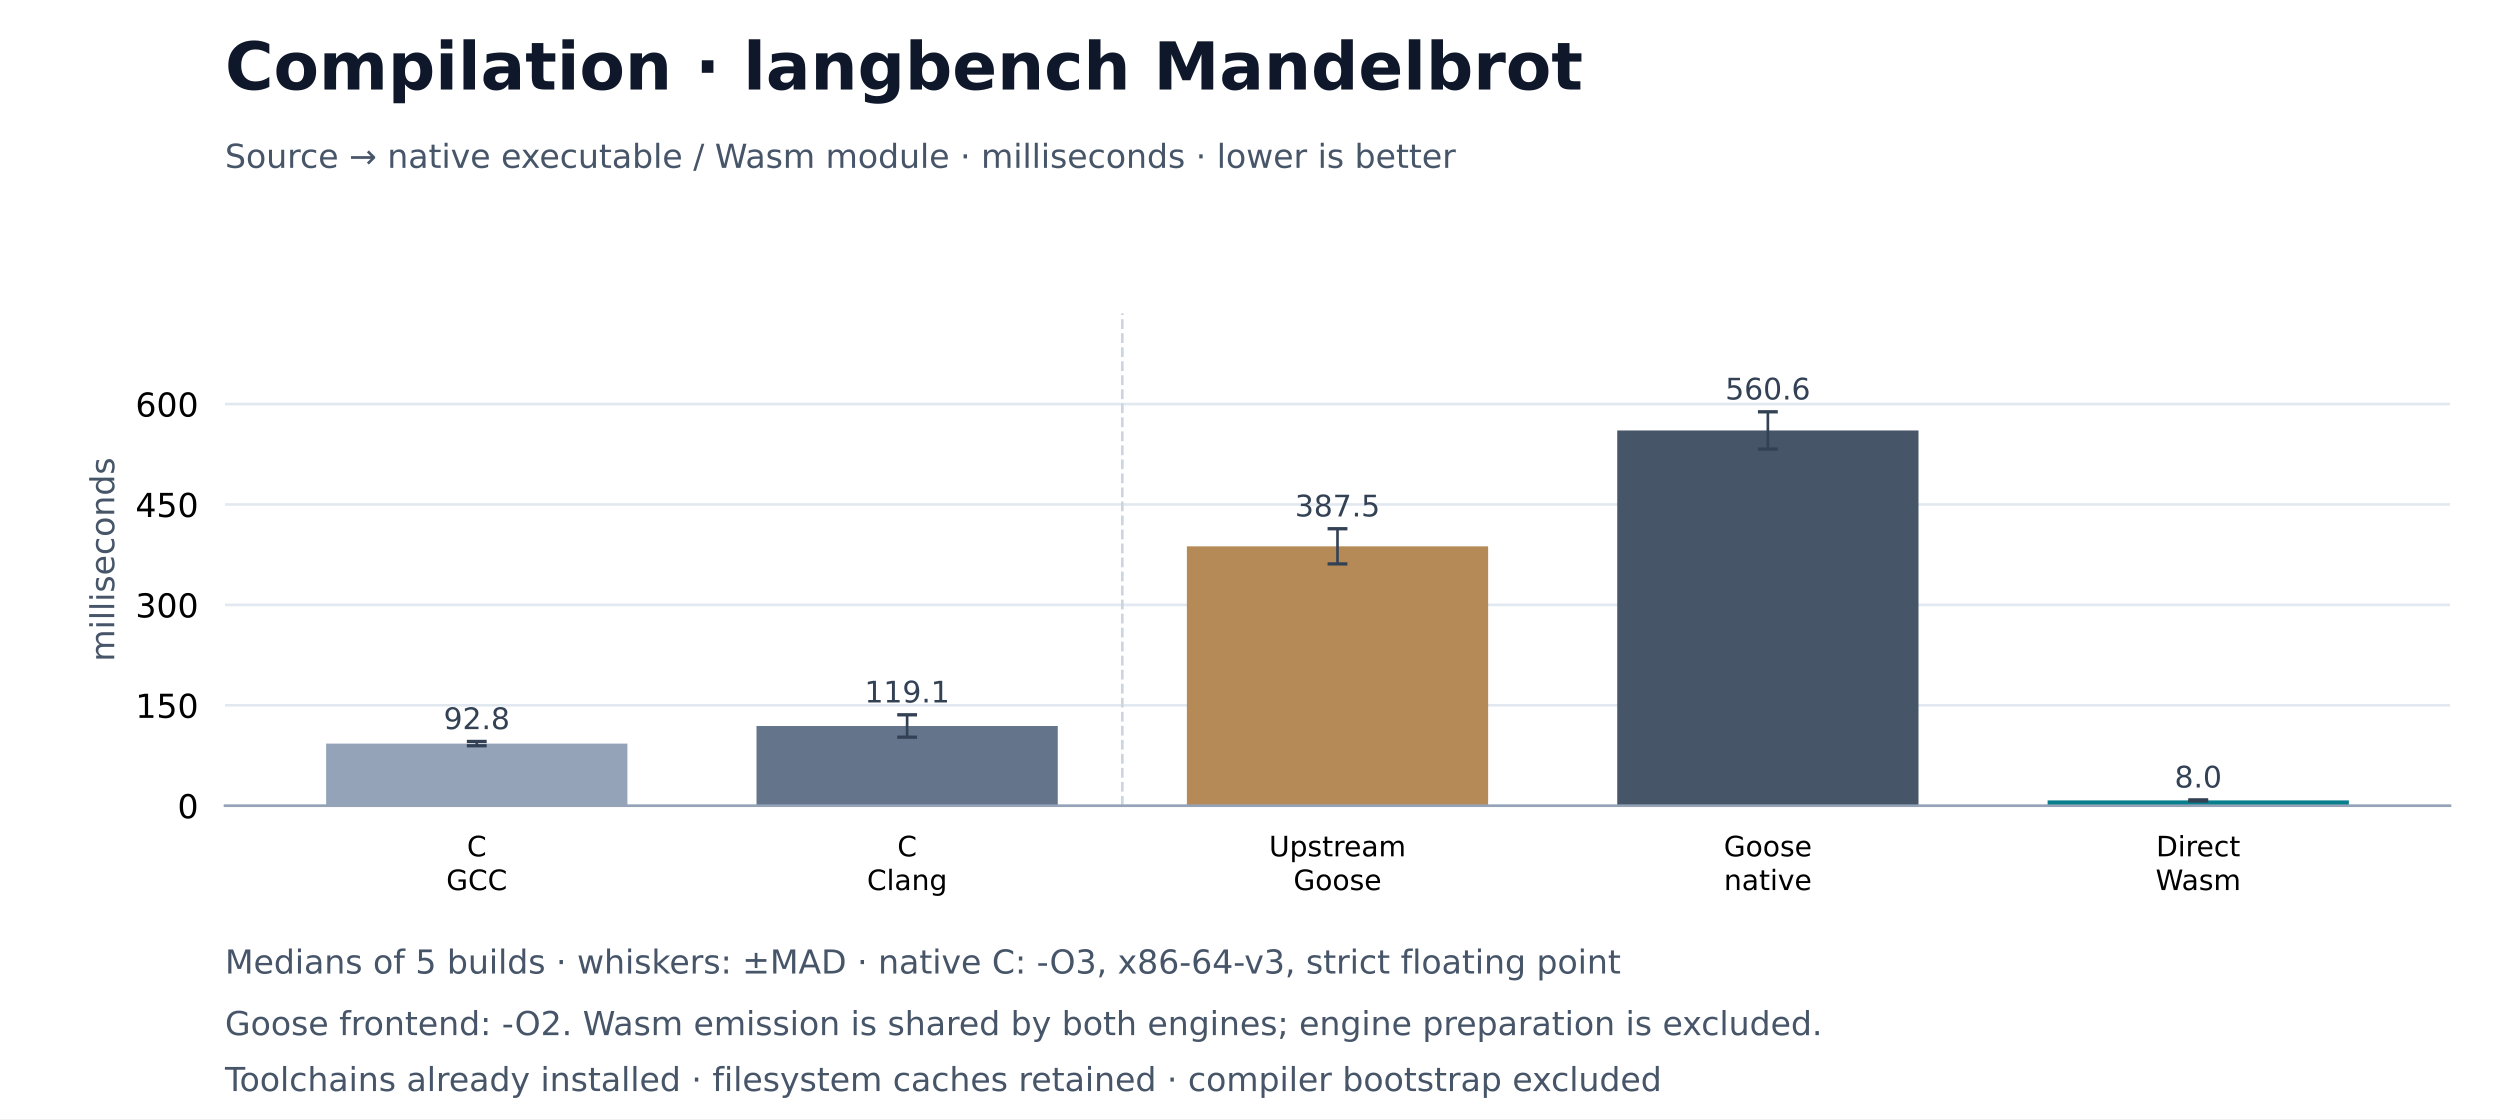
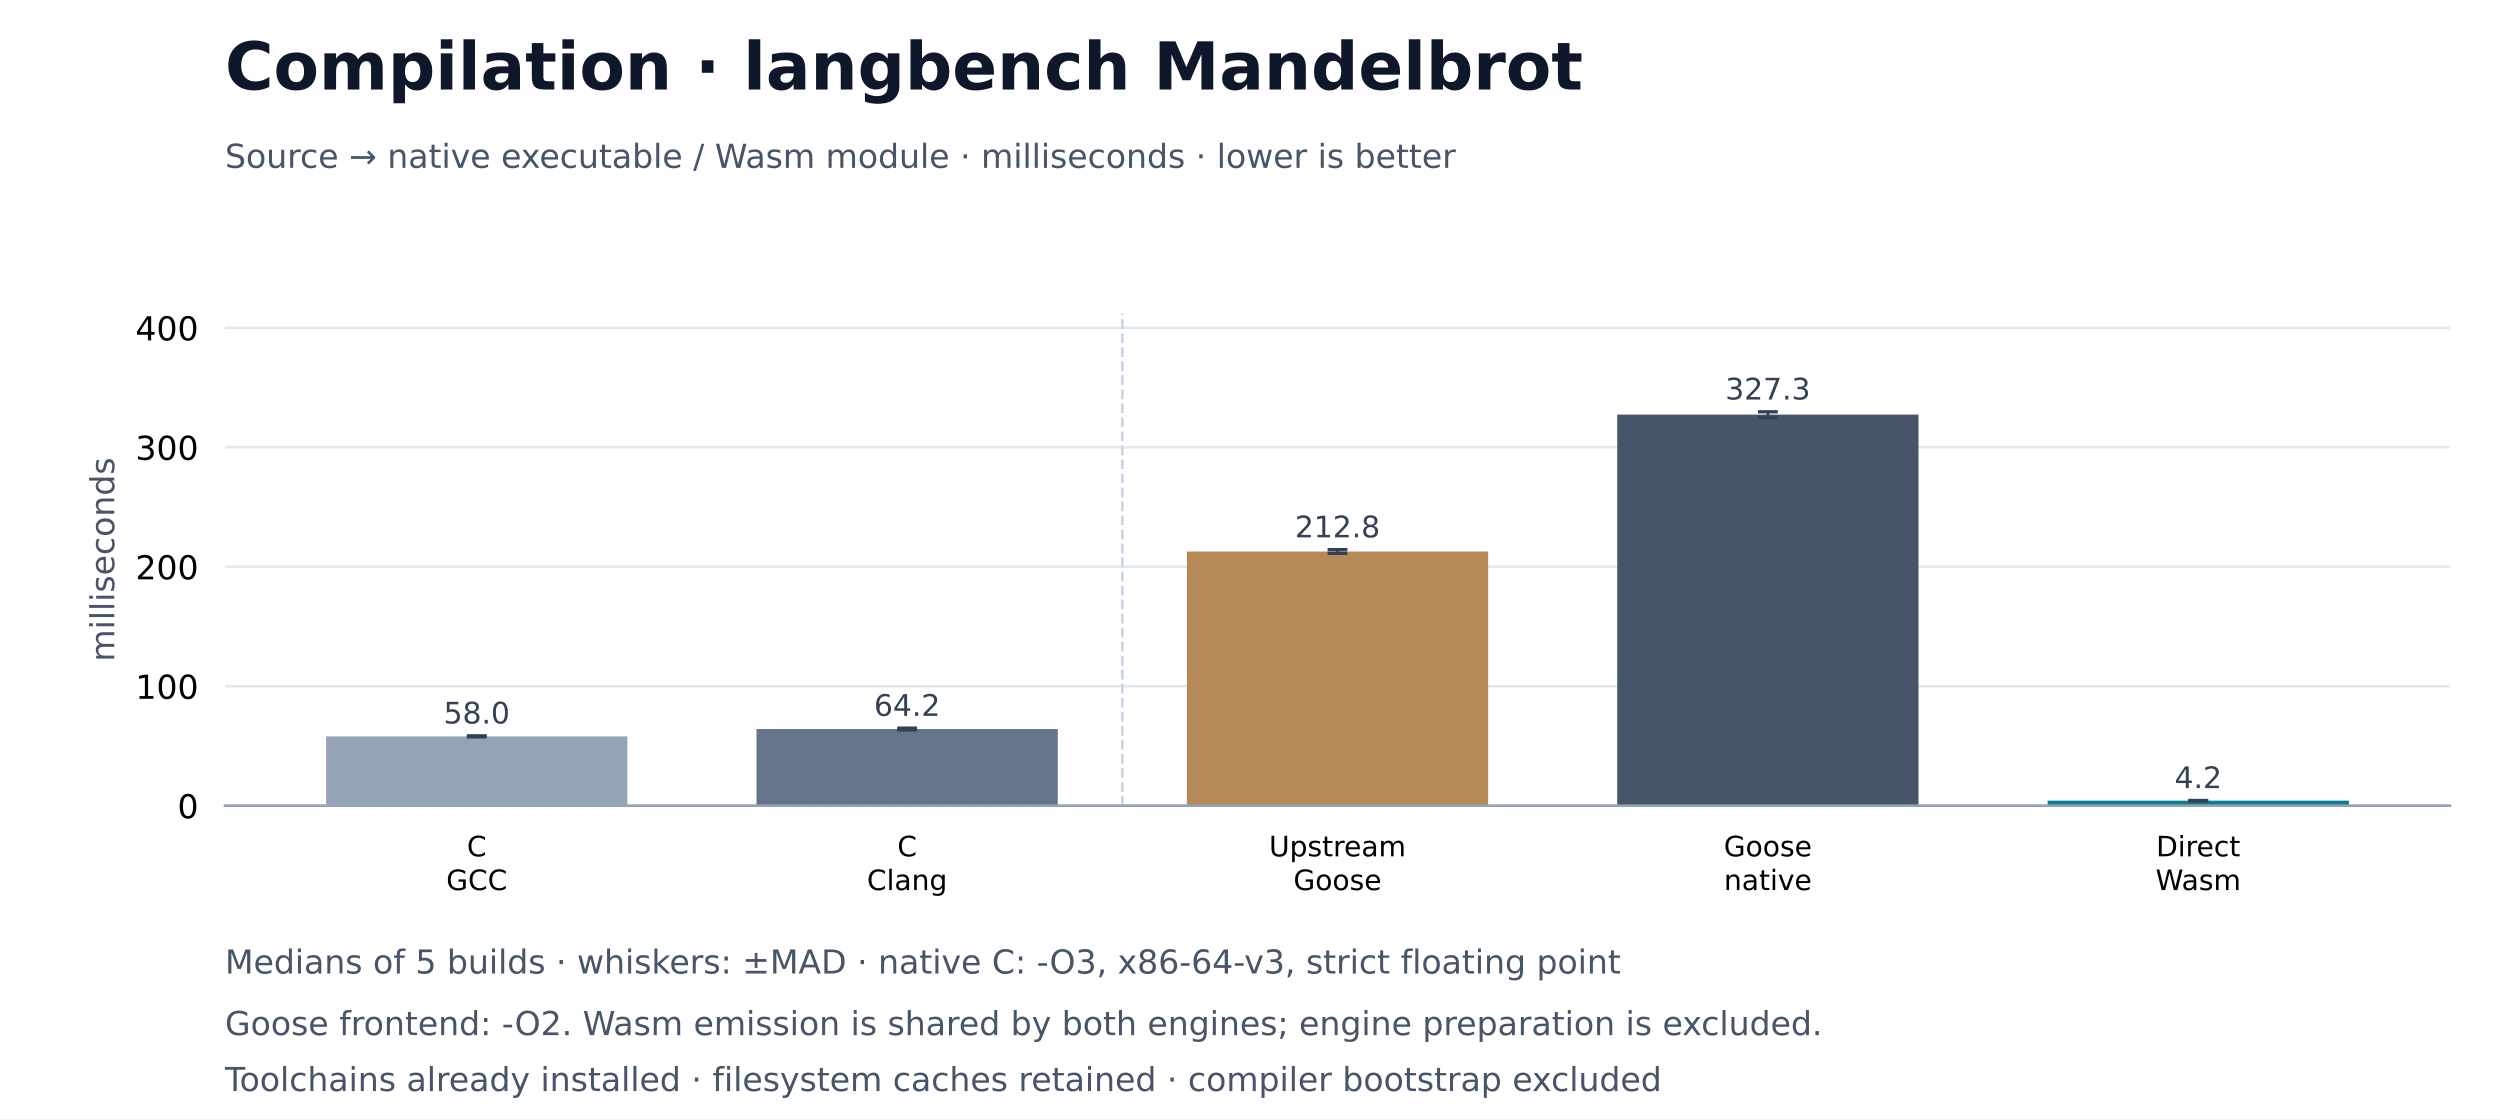
<svg xmlns="http://www.w3.org/2000/svg" xmlns:xlink="http://www.w3.org/1999/xlink" width="756pt" height="338.4pt" viewBox="0 0 756 338.4" version="1.1">
  <defs>
    <style type="text/css">*{stroke-linejoin: round; stroke-linecap: butt}</style>
  </defs>
  <g id="figure_1">
    <g id="patch_1">
      <path d="M 0 338.4 L 756 338.4 L 756 0 L 0 0 z " style="fill: #ffffff" />
    </g>
    <g id="axes_1">
      <g id="patch_2">
        <path d="M 68.04 243.648 L 740.88 243.648 L 740.88 94.752 L 68.04 94.752 z " style="fill: #ffffff" />
      </g>
      <g id="matplotlib.axis_1">
        <g id="xtick_1">
          <g id="line2d_1" />
          <g id="text_1">
            <text style="font-size: 8.5px; font-family: 'DejaVu Sans'" transform="translate(141.206 258.9568)">C</text>
            <text style="font-size: 8.5px; font-family: 'DejaVu Sans'" transform="translate(134.9453 269.1585)">GCC</text>
          </g>
        </g>
        <g id="xtick_2">
          <g id="line2d_2" />
          <g id="text_2">
            <text style="font-size: 8.5px; font-family: 'DejaVu Sans'" transform="translate(271.3492 258.9568)">C</text>
            <text style="font-size: 8.5px; font-family: 'DejaVu Sans'" transform="translate(262.1725 269.1592)">Clang</text>
          </g>
        </g>
        <g id="xtick_3">
          <g id="line2d_3" />
          <g id="text_3">
            <text style="font-size: 8.5px; font-family: 'DejaVu Sans'" transform="translate(383.7585 258.9568)">Upstream</text>
            <text style="font-size: 8.5px; font-family: 'DejaVu Sans'" transform="translate(391.1369 269.1585)">Goose</text>
          </g>
        </g>
        <g id="xtick_4">
          <g id="line2d_4" />
          <g id="text_4">
            <text style="font-size: 8.5px; font-family: 'DejaVu Sans'" transform="translate(521.28 258.9568)">Goose</text>
            <text style="font-size: 8.5px; font-family: 'DejaVu Sans'" transform="translate(521.3279 269.1592)">native</text>
          </g>
        </g>
        <g id="xtick_5">
          <g id="line2d_5" />
          <g id="text_5">
            <text style="font-size: 8.5px; font-family: 'DejaVu Sans'" transform="translate(652.0215 258.9575)">Direct</text>
            <text style="font-size: 8.5px; font-family: 'DejaVu Sans'" transform="translate(651.8575 269.1592)">Wasm</text>
          </g>
        </g>
      </g>
      <g id="matplotlib.axis_2">
        <g id="ytick_1">
          <g id="line2d_6">
            <path d="M 68.04 243.648 L 740.88 243.648 " clip-path="url(#pc4e67d13fe)" style="fill: none; stroke: #e2e8f0; stroke-width: 0.8; stroke-linecap: square" />
          </g>
          <g id="line2d_7" />
          <g id="text_6">
            <text style="font-size: 10px; font-family: 'DejaVu Sans'; text-anchor: end" x="60.04" y="247.447" transform="rotate(-0 60.04 247.4468)">0</text>
          </g>
        </g>
        <g id="ytick_2">
          <g id="line2d_8">
-             <path d="M 68.04 213.282 L 740.88 213.282 " clip-path="url(#pc4e67d13fe)" style="fill: none; stroke: #e2e8f0; stroke-width: 0.8; stroke-linecap: square" />
+             <path d="M 68.04 207.52 L 740.88 207.52 " clip-path="url(#pc4e67d13fe)" style="fill: none; stroke: #e2e8f0; stroke-width: 0.8; stroke-linecap: square" />
          </g>
          <g id="line2d_9" />
          <g id="text_7">
-             <text style="font-size: 10px; font-family: 'DejaVu Sans'; text-anchor: end" x="60.04" y="217.081" transform="rotate(-0 60.04 217.0813)">150</text>
+             <text style="font-size: 10px; font-family: 'DejaVu Sans'; text-anchor: end" x="60.04" y="211.319" transform="rotate(-0 60.04 211.3188)">100</text>
          </g>
        </g>
        <g id="ytick_3">
          <g id="line2d_10">
-             <path d="M 68.04 182.917 L 740.88 182.917 " clip-path="url(#pc4e67d13fe)" style="fill: none; stroke: #e2e8f0; stroke-width: 0.8; stroke-linecap: square" />
+             <path d="M 68.04 171.392 L 740.88 171.392 " clip-path="url(#pc4e67d13fe)" style="fill: none; stroke: #e2e8f0; stroke-width: 0.8; stroke-linecap: square" />
          </g>
          <g id="line2d_11" />
          <g id="text_8">
-             <text style="font-size: 10px; font-family: 'DejaVu Sans'; text-anchor: end" x="60.04" y="186.716" transform="rotate(-0 60.04 186.7157)">300</text>
+             <text style="font-size: 10px; font-family: 'DejaVu Sans'; text-anchor: end" x="60.04" y="175.191" transform="rotate(-0 60.04 175.1907)">200</text>
          </g>
        </g>
        <g id="ytick_4">
          <g id="line2d_12">
-             <path d="M 68.04 152.551 L 740.88 152.551 " clip-path="url(#pc4e67d13fe)" style="fill: none; stroke: #e2e8f0; stroke-width: 0.8; stroke-linecap: square" />
+             <path d="M 68.04 135.264 L 740.88 135.264 " clip-path="url(#pc4e67d13fe)" style="fill: none; stroke: #e2e8f0; stroke-width: 0.8; stroke-linecap: square" />
          </g>
          <g id="line2d_13" />
          <g id="text_9">
-             <text style="font-size: 10px; font-family: 'DejaVu Sans'; text-anchor: end" x="60.04" y="156.35" transform="rotate(-0 60.04 156.3502)">450</text>
+             <text style="font-size: 10px; font-family: 'DejaVu Sans'; text-anchor: end" x="60.04" y="139.063" transform="rotate(-0 60.04 139.0627)">300</text>
          </g>
        </g>
        <g id="ytick_5">
          <g id="line2d_14">
-             <path d="M 68.04 122.186 L 740.88 122.186 " clip-path="url(#pc4e67d13fe)" style="fill: none; stroke: #e2e8f0; stroke-width: 0.8; stroke-linecap: square" />
+             <path d="M 68.04 99.136 L 740.88 99.136 " clip-path="url(#pc4e67d13fe)" style="fill: none; stroke: #e2e8f0; stroke-width: 0.8; stroke-linecap: square" />
          </g>
          <g id="line2d_15" />
          <g id="text_10">
-             <text style="font-size: 10px; font-family: 'DejaVu Sans'; text-anchor: end" x="60.04" y="125.985" transform="rotate(-0 60.04 125.9847)">600</text>
+             <text style="font-size: 10px; font-family: 'DejaVu Sans'; text-anchor: end" x="60.04" y="102.935" transform="rotate(-0 60.04 102.9346)">400</text>
          </g>
        </g>
        <g id="text_11">
          <text style="font-size: 10px; font-family: 'DejaVu Sans'; text-anchor: middle; fill: #475569" x="34.55" y="169.2" transform="rotate(-90 34.55016 169.2)">milliseconds</text>
        </g>
      </g>
      <g id="patch_3">
-         <path d="M 98.624 243.648 L 189.724 243.648 L 189.724 224.864 L 98.624 224.864 z " clip-path="url(#pc4e67d13fe)" style="fill: #94a3b8" />
+         <path d="M 98.624 243.648 L 189.724 243.648 L 189.724 222.679 L 98.624 222.679 z " clip-path="url(#pc4e67d13fe)" style="fill: #94a3b8" />
      </g>
      <g id="patch_4">
-         <path d="M 228.767 243.648 L 319.867 243.648 L 319.867 219.536 L 228.767 219.536 z " clip-path="url(#pc4e67d13fe)" style="fill: #64748b" />
+         <path d="M 228.767 243.648 L 319.867 243.648 L 319.867 220.451 L 228.767 220.451 z " clip-path="url(#pc4e67d13fe)" style="fill: #64748b" />
      </g>
      <g id="patch_5">
-         <path d="M 358.91 243.648 L 450.01 243.648 L 450.01 165.209 L 358.91 165.209 z " clip-path="url(#pc4e67d13fe)" style="fill: #b58a56" />
+         <path d="M 358.91 243.648 L 450.01 243.648 L 450.01 166.777 L 358.91 166.777 z " clip-path="url(#pc4e67d13fe)" style="fill: #b58a56" />
      </g>
      <g id="patch_6">
-         <path d="M 489.053 243.648 L 580.153 243.648 L 580.153 130.163 L 489.053 130.163 z " clip-path="url(#pc4e67d13fe)" style="fill: #475569" />
+         <path d="M 489.053 243.648 L 580.153 243.648 L 580.153 125.383 L 489.053 125.383 z " clip-path="url(#pc4e67d13fe)" style="fill: #475569" />
      </g>
      <g id="patch_7">
-         <path d="M 619.196 243.648 L 710.296 243.648 L 710.296 242.038 L 619.196 242.038 z " clip-path="url(#pc4e67d13fe)" style="fill: #087f8c" />
+         <path d="M 619.196 243.648 L 710.296 243.648 L 710.296 242.123 L 619.196 242.123 z " clip-path="url(#pc4e67d13fe)" style="fill: #087f8c" />
      </g>
      <g id="LineCollection_1">
-         <path d="M 144.174 225.517 L 144.174 224.212 " clip-path="url(#pc4e67d13fe)" style="fill: none; stroke: #334155; stroke-width: 0.8" />
-         <path d="M 274.317 222.92 L 274.317 216.151 " clip-path="url(#pc4e67d13fe)" style="fill: none; stroke: #334155; stroke-width: 0.8" />
-         <path d="M 404.46 170.525 L 404.46 159.893 " clip-path="url(#pc4e67d13fe)" style="fill: none; stroke: #334155; stroke-width: 0.8" />
-         <path d="M 534.603 135.794 L 534.603 124.531 " clip-path="url(#pc4e67d13fe)" style="fill: none; stroke: #334155; stroke-width: 0.8" />
-         <path d="M 664.746 242.197 L 664.746 241.879 " clip-path="url(#pc4e67d13fe)" style="fill: none; stroke: #334155; stroke-width: 0.8" />
+         <path d="M 144.174 222.841 L 144.174 222.516 " clip-path="url(#pc4e67d13fe)" style="fill: none; stroke: #334155; stroke-width: 0.8" />
+         <path d="M 274.317 220.71 L 274.317 220.192 " clip-path="url(#pc4e67d13fe)" style="fill: none; stroke: #334155; stroke-width: 0.8" />
+         <path d="M 404.46 167.336 L 404.46 166.219 " clip-path="url(#pc4e67d13fe)" style="fill: none; stroke: #334155; stroke-width: 0.8" />
+         <path d="M 534.603 126.235 L 534.603 124.531 " clip-path="url(#pc4e67d13fe)" style="fill: none; stroke: #334155; stroke-width: 0.8" />
+         <path d="M 664.746 242.194 L 664.746 242.051 " clip-path="url(#pc4e67d13fe)" style="fill: none; stroke: #334155; stroke-width: 0.8" />
      </g>
      <g id="line2d_16">
        <defs>
          <path id="md6abe20cdd" d="M 3 0 L -3 -0 " style="stroke: #334155" />
        </defs>
        <g clip-path="url(#pc4e67d13fe)">
-           <use xlink:href="#md6abe20cdd" x="144.174" y="225.517" style="fill: #1f77b4; stroke: #334155" />
-           <use xlink:href="#md6abe20cdd" x="274.317" y="222.92" style="fill: #1f77b4; stroke: #334155" />
-           <use xlink:href="#md6abe20cdd" x="404.46" y="170.525" style="fill: #1f77b4; stroke: #334155" />
-           <use xlink:href="#md6abe20cdd" x="534.603" y="135.794" style="fill: #1f77b4; stroke: #334155" />
-           <use xlink:href="#md6abe20cdd" x="664.746" y="242.197" style="fill: #1f77b4; stroke: #334155" />
+           <use xlink:href="#md6abe20cdd" x="144.174" y="222.841" style="fill: #1f77b4; stroke: #334155" />
+           <use xlink:href="#md6abe20cdd" x="274.317" y="220.71" style="fill: #1f77b4; stroke: #334155" />
+           <use xlink:href="#md6abe20cdd" x="404.46" y="167.336" style="fill: #1f77b4; stroke: #334155" />
+           <use xlink:href="#md6abe20cdd" x="534.603" y="126.235" style="fill: #1f77b4; stroke: #334155" />
+           <use xlink:href="#md6abe20cdd" x="664.746" y="242.194" style="fill: #1f77b4; stroke: #334155" />
        </g>
      </g>
      <g id="line2d_17">
        <g clip-path="url(#pc4e67d13fe)">
-           <use xlink:href="#md6abe20cdd" x="144.174" y="224.212" style="fill: #1f77b4; stroke: #334155" />
-           <use xlink:href="#md6abe20cdd" x="274.317" y="216.151" style="fill: #1f77b4; stroke: #334155" />
-           <use xlink:href="#md6abe20cdd" x="404.46" y="159.893" style="fill: #1f77b4; stroke: #334155" />
+           <use xlink:href="#md6abe20cdd" x="144.174" y="222.516" style="fill: #1f77b4; stroke: #334155" />
+           <use xlink:href="#md6abe20cdd" x="274.317" y="220.192" style="fill: #1f77b4; stroke: #334155" />
+           <use xlink:href="#md6abe20cdd" x="404.46" y="166.219" style="fill: #1f77b4; stroke: #334155" />
          <use xlink:href="#md6abe20cdd" x="534.603" y="124.531" style="fill: #1f77b4; stroke: #334155" />
-           <use xlink:href="#md6abe20cdd" x="664.746" y="241.879" style="fill: #1f77b4; stroke: #334155" />
+           <use xlink:href="#md6abe20cdd" x="664.746" y="242.051" style="fill: #1f77b4; stroke: #334155" />
        </g>
      </g>
      <g id="line2d_18">
        <path d="M 339.388 243.648 L 339.388 94.752 " clip-path="url(#pc4e67d13fe)" style="fill: none; stroke-dasharray: 2.96,1.28; stroke-dashoffset: 0; stroke: #cbd5e1; stroke-width: 0.8" />
      </g>
      <g id="patch_8">
        <path d="M 68.04 243.648 L 740.88 243.648 " style="fill: none; stroke: #94a3b8; stroke-width: 0.8; stroke-linejoin: miter; stroke-linecap: square" />
      </g>
      <g id="text_12">
-         <text style="font-size: 9px; font-family: 'DejaVu Sans'; text-anchor: middle; fill: #334155" x="144.174" y="220.489" transform="rotate(-0 144.1737 220.4894)">92.8</text>
+         <text style="font-size: 9px; font-family: 'DejaVu Sans'; text-anchor: middle; fill: #334155" x="144.174" y="218.794" transform="rotate(-0 144.1737 218.7939)">58.0</text>
      </g>
      <g id="text_13">
-         <text style="font-size: 9px; font-family: 'DejaVu Sans'; text-anchor: middle; fill: #334155" x="274.317" y="212.429" transform="rotate(-0 274.3169 212.4286)">119.1</text>
+         <text style="font-size: 9px; font-family: 'DejaVu Sans'; text-anchor: middle; fill: #334155" x="274.317" y="216.47" transform="rotate(-0 274.3169 216.4699)">64.2</text>
      </g>
      <g id="text_14">
-         <text style="font-size: 9px; font-family: 'DejaVu Sans'; text-anchor: middle; fill: #334155" x="404.46" y="156.17" transform="rotate(-0 404.46 156.1702)">387.5</text>
+         <text style="font-size: 9px; font-family: 'DejaVu Sans'; text-anchor: middle; fill: #334155" x="404.46" y="162.497" transform="rotate(-0 404.46 162.4966)">212.8</text>
      </g>
      <g id="text_15">
-         <text style="font-size: 9px; font-family: 'DejaVu Sans'; text-anchor: middle; fill: #334155" x="534.603" y="120.809" transform="rotate(-0 534.6031 120.8088)">560.6</text>
+         <text style="font-size: 9px; font-family: 'DejaVu Sans'; text-anchor: middle; fill: #334155" x="534.603" y="120.809" transform="rotate(-0 534.6031 120.8088)">327.3</text>
      </g>
      <g id="text_16">
-         <text style="font-size: 9px; font-family: 'DejaVu Sans'; text-anchor: middle; fill: #334155" x="664.746" y="238.157" transform="rotate(-0 664.7463 238.157)">8.0</text>
+         <text style="font-size: 9px; font-family: 'DejaVu Sans'; text-anchor: middle; fill: #334155" x="664.746" y="238.329" transform="rotate(-0 664.7463 238.3289)">4.2</text>
      </g>
    </g>
    <g id="text_17">
      <text style="font-weight: 700; font-size: 20px; font-family: 'DejaVu Sans'; text-anchor: start; fill: #0f172a" x="68.04" y="27.072" transform="rotate(-0 68.04 27.072)">Compilation · langbench Mandelbrot</text>
    </g>
    <g id="text_18">
      <text style="font-size: 10px; font-family: 'DejaVu Sans'; text-anchor: start; fill: #475569" x="68.04" y="50.76" transform="rotate(-0 68.04 50.76)">Source → native executable / Wasm module · milliseconds · lower is better</text>
    </g>
    <g id="text_19">
      <text style="font-size: 10px; font-family: 'DejaVu Sans'; text-anchor: start; fill: #475569" x="68.04" y="294.408" transform="rotate(-0 68.04 294.408)">Medians of 5 builds · whiskers: ±MAD · native C: -O3, x86-64-v3, strict floating point</text>
    </g>
    <g id="text_20">
      <text style="font-size: 10px; font-family: 'DejaVu Sans'; text-anchor: start; fill: #475569" x="68.04" y="313.02" transform="rotate(-0 68.04 313.02)">Goose frontend: -O2. Wasm emission is shared by both engines; engine preparation is excluded.</text>
    </g>
    <g id="text_21">
      <text style="font-size: 10px; font-family: 'DejaVu Sans'; text-anchor: start; fill: #475569" x="68.04" y="329.94" transform="rotate(-0 68.04 329.94)">Toolchains already installed · filesystem caches retained · compiler bootstrap excluded</text>
    </g>
  </g>
  <defs>
    <clipPath id="pc4e67d13fe">
      <rect x="68.04" y="94.752" width="672.84" height="148.896" />
    </clipPath>
  </defs>
</svg>
